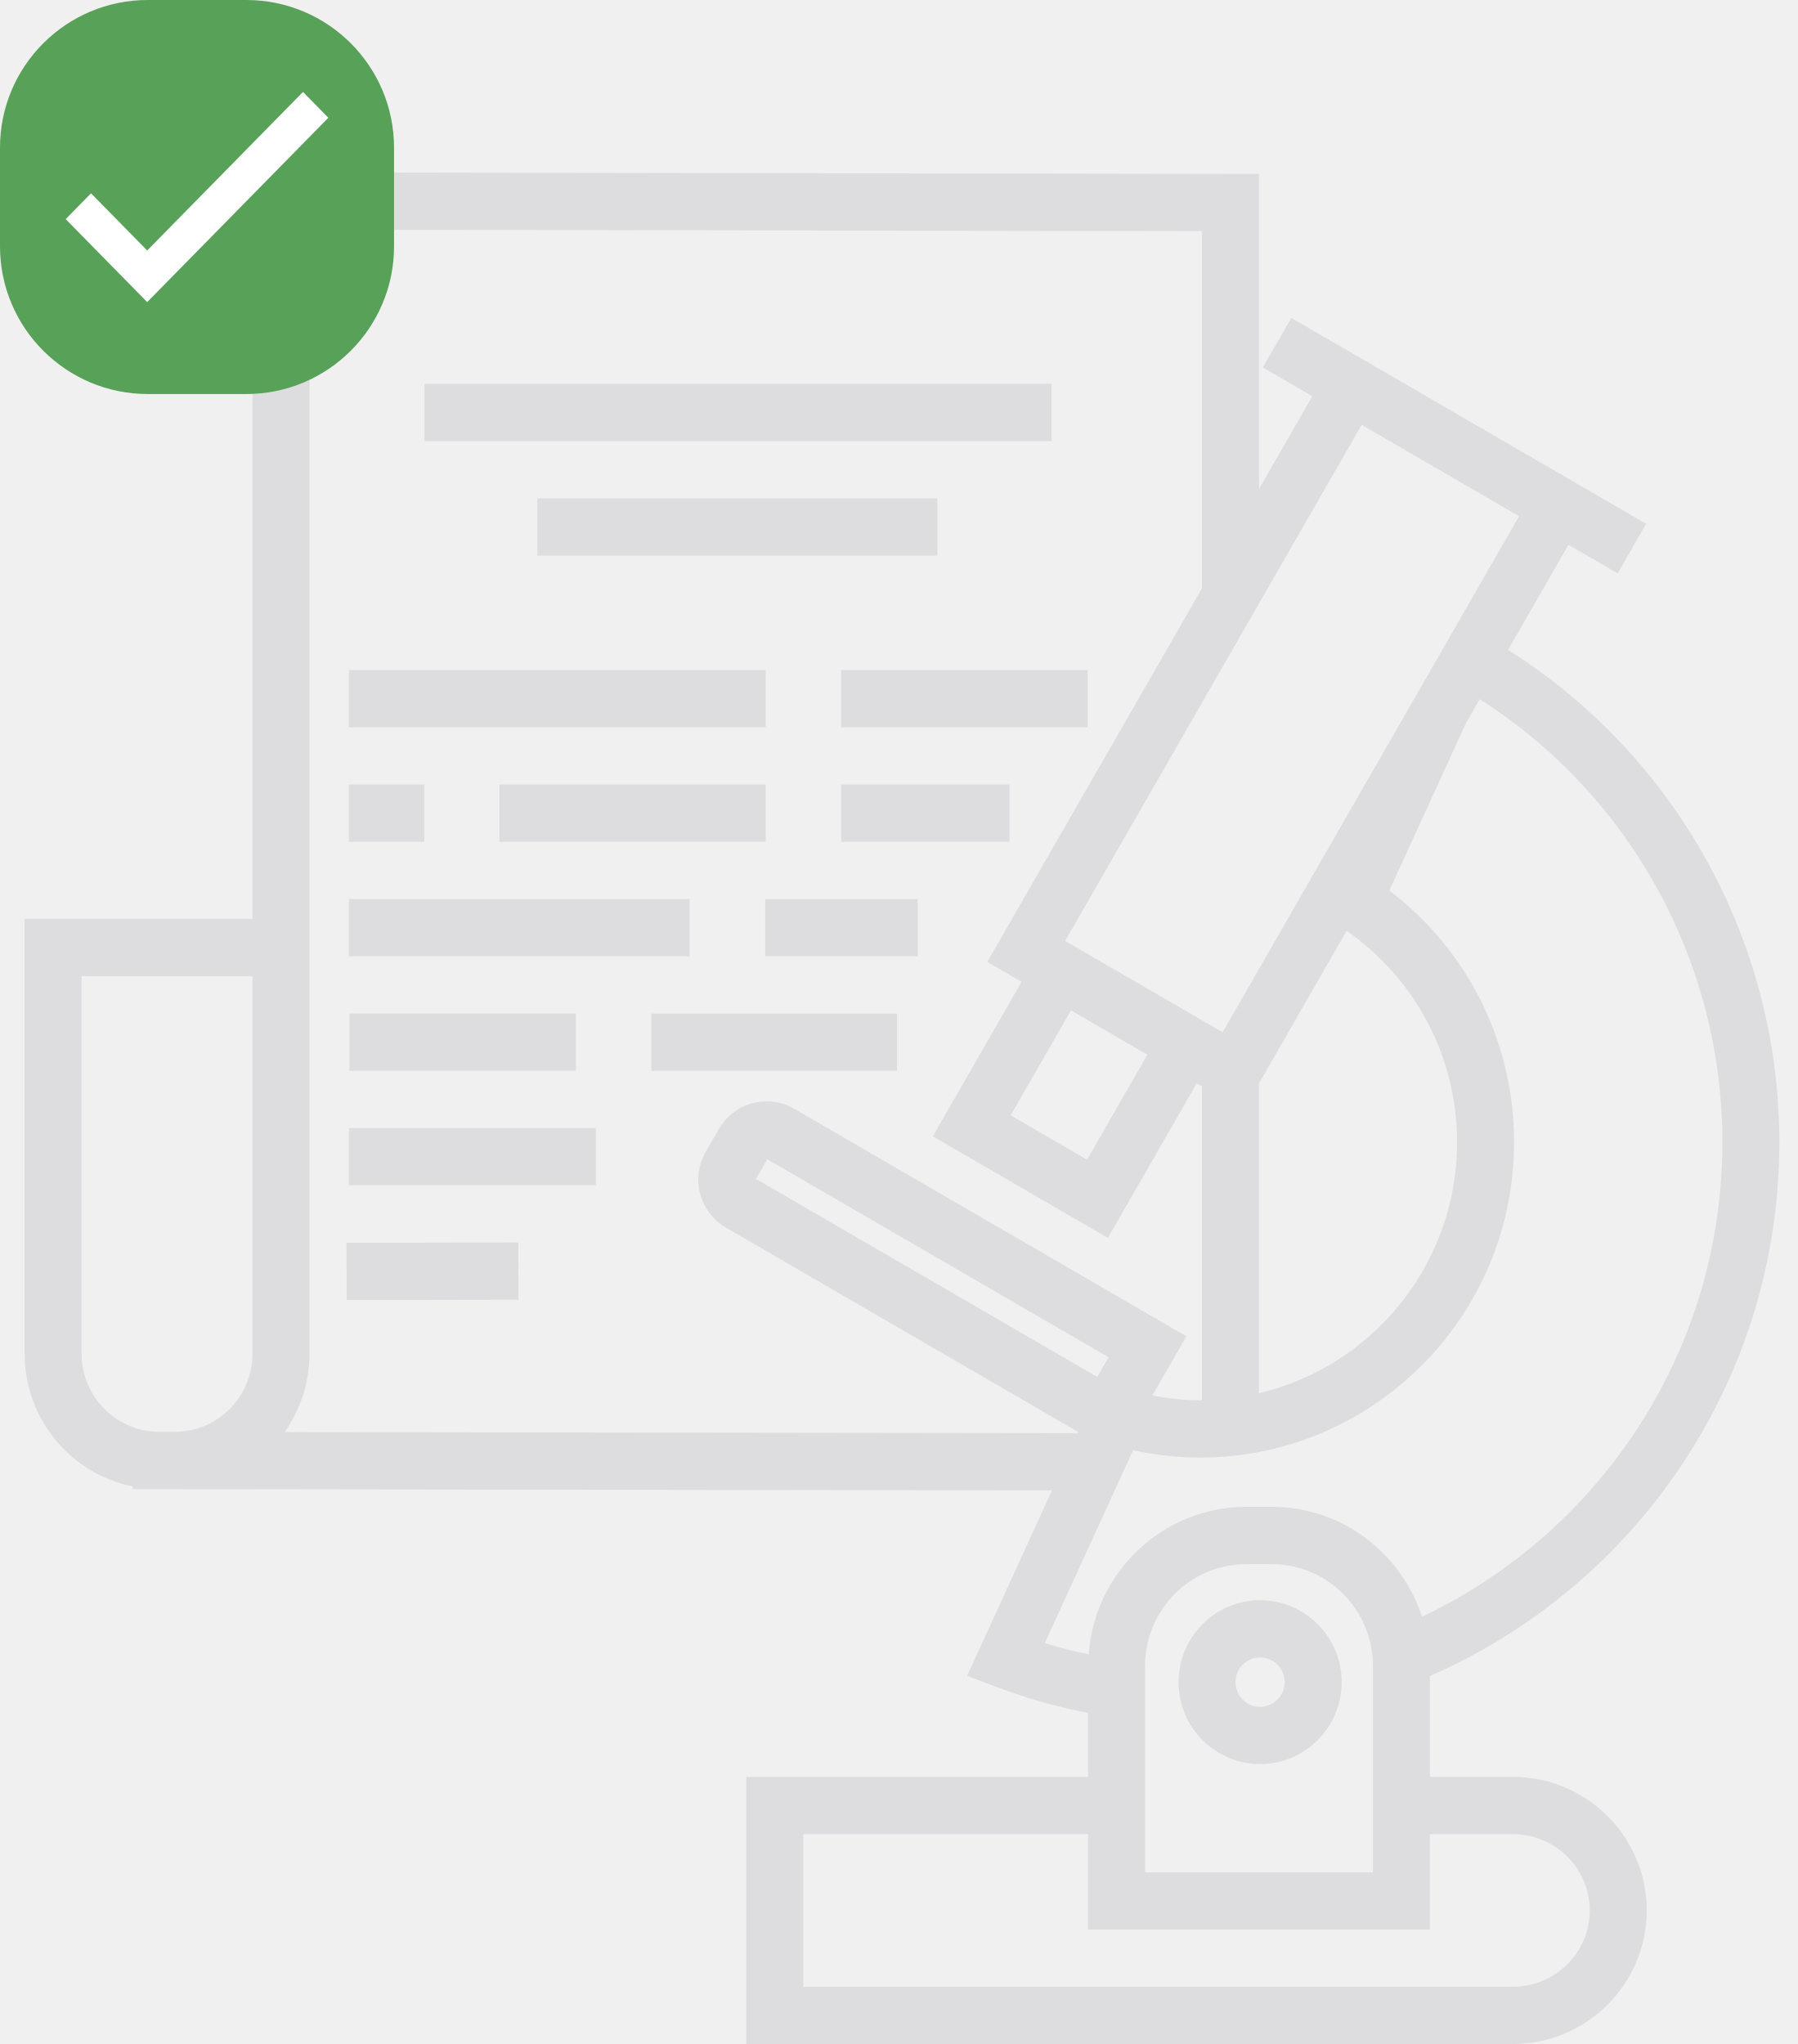
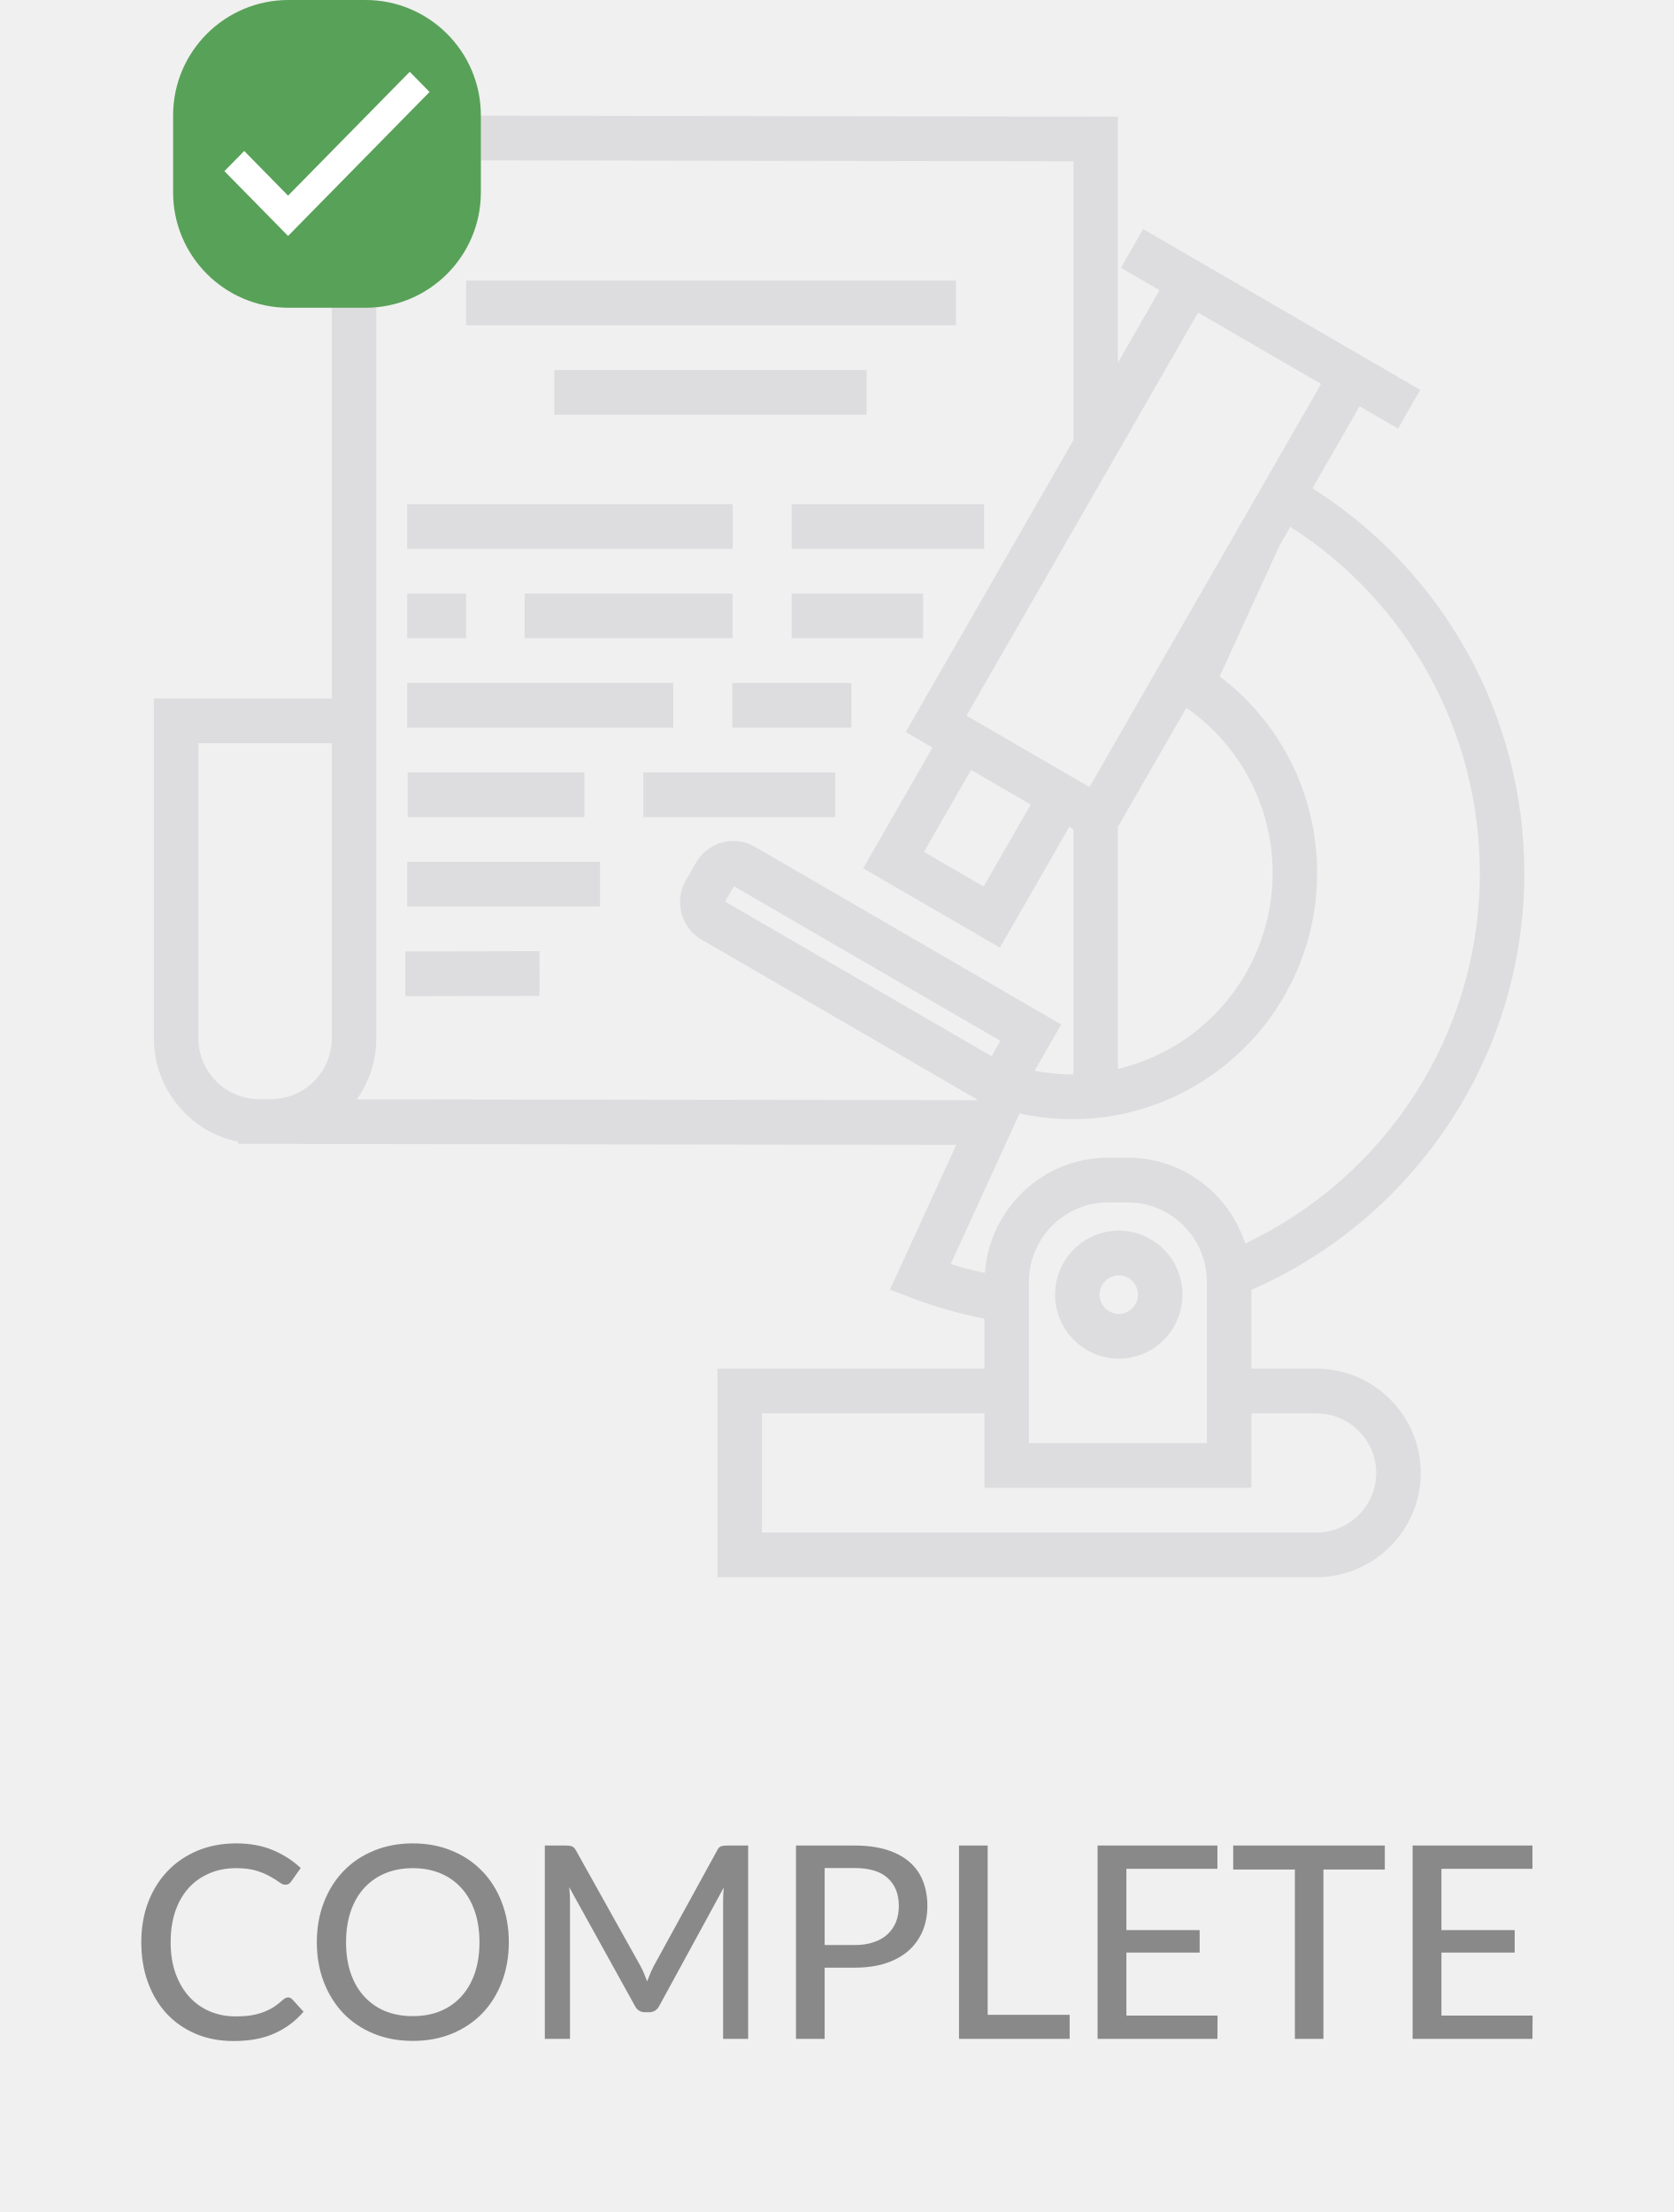
- <svg xmlns="http://www.w3.org/2000/svg" width="73" height="83" viewBox="0 0 73 83" fill="none">
-   <path d="M47.855 68.307C47.855 70.141 49.341 71.634 51.166 71.634C52.991 71.634 54.477 70.141 54.477 68.307C54.477 66.471 52.991 64.979 51.166 64.979C49.341 64.979 47.855 66.471 47.855 68.307ZM52.163 68.307C52.163 68.86 51.715 69.309 51.166 69.309C50.614 69.309 50.167 68.86 50.167 68.307C50.167 67.753 50.614 67.304 51.166 67.304C51.715 67.304 52.163 67.753 52.163 68.307Z" fill="#DDDDDF" />
-   <path d="M44.164 27.21H34.156V29.535H44.164V27.21Z" fill="#DDDDDF" />
-   <path d="M31.091 27.21H14.169V29.535H31.091V27.21Z" fill="#DDDDDF" />
-   <path d="M31.091 31.857H20.277V34.182H31.091V31.857Z" fill="#DDDDDF" />
-   <path d="M40.993 31.858H34.156V34.183H40.993V31.858Z" fill="#DDDDDF" />
-   <path d="M17.229 31.858H14.169V34.183H17.229V31.858Z" fill="#DDDDDF" />
-   <path d="M37.262 36.508H31.072V38.833H37.262V36.508Z" fill="#DDDDDF" />
-   <path d="M28.005 36.508H14.169V38.833H28.005V36.508Z" fill="#DDDDDF" />
-   <path d="M23.383 41.157H14.194V43.482H23.383V41.157Z" fill="#DDDDDF" />
-   <path d="M36.42 41.158H26.446V43.482H36.42V41.158Z" fill="#DDDDDF" />
-   <path d="M24.195 45.806H14.169V48.13H24.195V45.806Z" fill="#DDDDDF" />
-   <path d="M14.071 50.467L14.075 52.791L21.05 52.778L21.046 50.453L14.071 50.467Z" fill="#DDDDDF" />
-   <path d="M42.701 15.586H17.233V17.911H42.701V15.586Z" fill="#DDDDDF" />
-   <path d="M38.057 20.235H21.819V22.56H38.057V20.235Z" fill="#DDDDDF" />
-   <path d="M61.426 72.153H58.061V68.056C66.397 64.423 72.25 56.084 72.25 46.385C72.25 38.229 68.057 30.699 61.234 26.389L63.686 22.123L65.683 23.282L66.839 21.269L64.842 20.11L54.444 14.076L52.432 12.91L51.276 14.923L53.286 16.089L51.12 19.858V7.064L10.251 7V37.313H1V54.972C1 57.632 2.888 59.855 5.387 60.36V60.469L42.717 60.519L39.269 68.049L40.431 68.489C41.654 68.954 42.907 69.308 44.18 69.559V72.153H30.301V83H61.426C64.425 83 66.865 80.566 66.865 77.576C66.865 74.585 64.425 72.153 61.426 72.153ZM10.251 54.972C10.251 56.721 8.836 58.143 7.095 58.143H6.468C4.729 58.143 3.313 56.721 3.313 54.972V39.639H10.251V54.972ZM59.164 46.385C59.164 51.337 55.723 55.489 51.12 56.573V43.994L54.68 37.797C57.489 39.761 59.164 42.931 59.164 46.385ZM46.588 42.828L44.139 47.09L41.037 45.29L43.486 41.028L46.588 42.828ZM61.682 20.961L49.644 41.917L43.249 38.208L55.289 17.252L55.929 17.623L61.682 20.961ZM11.554 58.153C12.191 57.255 12.565 56.158 12.565 54.972V9.328L48.808 9.385V23.885L40.089 39.059L41.482 39.867L37.877 46.142L44.985 50.266L48.591 43.991L48.808 44.116V56.857C48.785 56.857 48.764 56.86 48.741 56.86C48.083 56.86 47.431 56.79 46.79 56.668L48.172 54.263L32.246 45.022C31.907 44.825 31.522 44.721 31.13 44.721C30.332 44.721 29.589 45.151 29.191 45.843L28.654 46.777C28.038 47.85 28.406 49.227 29.474 49.848L43.797 58.158L43.781 58.196L11.554 58.153ZM44.553 55.912L30.696 47.873L31.155 47.074L45.012 55.113L44.553 55.912ZM46.009 58.888C46.904 59.085 47.818 59.185 48.741 59.185C55.764 59.185 61.478 53.443 61.478 46.385C61.478 42.329 59.601 38.579 56.412 36.164L59.522 29.369L60.085 28.391C66.193 32.285 69.937 39.059 69.937 46.384C69.937 54.894 64.937 62.241 57.741 65.649C56.901 63.064 54.487 61.188 51.644 61.188H50.599C47.218 61.188 44.446 63.837 44.206 67.18C43.607 67.05 43.011 66.905 42.424 66.72L46.009 58.888ZM55.747 67.653V76.028H46.494V67.653C46.494 65.371 48.335 63.514 50.598 63.514H51.643C53.907 63.515 55.747 65.371 55.747 67.653ZM61.426 80.675H32.614V74.478H44.18V78.352H58.06V74.478H61.426C63.148 74.478 64.551 75.867 64.551 77.577C64.552 79.286 63.149 80.675 61.426 80.675Z" fill="#DDDDDF" />
-   <rect width="16" height="16" rx="6" fill="#58A158" />
-   <path fill-rule="evenodd" clip-rule="evenodd" d="M3.696 7.85L2.667 8.898L5.977 12.267L13.333 4.781L12.303 3.733L5.977 10.171L3.696 7.85V7.85Z" fill="white" />
+ <svg xmlns="http://www.w3.org/2000/svg" width="87" height="115" viewBox="0 0 87 115" fill="none">
+   <path d="M54.855 67.308C54.855 69.142 56.341 70.634 58.166 70.634C59.992 70.634 61.477 69.142 61.477 67.308C61.477 65.472 59.992 63.98 58.166 63.98C56.341 63.98 54.855 65.472 54.855 67.308ZM59.163 67.308C59.163 67.86 58.715 68.31 58.166 68.31C57.614 68.31 57.167 67.86 57.167 67.308C57.167 66.754 57.614 66.304 58.166 66.304C58.715 66.304 59.163 66.754 59.163 67.308Z" fill="#DDDDDF" />
+   <path d="M51.164 26.21H41.156V28.535H51.164V26.21Z" fill="#DDDDDF" />
+   <path d="M38.092 26.21H21.169V28.535H38.092V26.21Z" fill="#DDDDDF" />
+   <path d="M38.091 30.857H27.277V33.182H38.091V30.857Z" fill="#DDDDDF" />
+   <path d="M47.993 30.858H41.156V33.183H47.993V30.858Z" fill="#DDDDDF" />
+   <path d="M24.229 30.858H21.169V33.183H24.229V30.858Z" fill="#DDDDDF" />
+   <path d="M44.262 35.508H38.072V37.833H44.262V35.508Z" fill="#DDDDDF" />
+   <path d="M35.005 35.508H21.169V37.833H35.005V35.508Z" fill="#DDDDDF" />
+   <path d="M30.383 40.157H21.194V42.482H30.383V40.157Z" fill="#DDDDDF" />
+   <path d="M43.42 40.158H33.446V42.483H43.42V40.158Z" fill="#DDDDDF" />
+   <path d="M31.195 44.806H21.169V47.13H31.195V44.806Z" fill="#DDDDDF" />
+   <path d="M21.07 49.466L21.075 51.791L28.05 51.777L28.046 49.452L21.07 49.466Z" fill="#DDDDDF" />
+   <path d="M49.701 14.586H24.233V16.911H49.701V14.586Z" fill="#DDDDDF" />
+   <path d="M45.057 19.235H28.819V21.56H45.057V19.235Z" fill="#DDDDDF" />
+   <path d="M68.426 71.153H65.061V67.056C73.397 63.423 79.25 55.084 79.25 45.385C79.25 37.229 75.057 29.699 68.234 25.389L70.686 21.123L72.683 22.282L73.839 20.269L71.842 19.11L61.444 13.076L59.432 11.91L58.276 13.923L60.286 15.089L58.12 18.858V6.064L17.251 6V36.313H8V53.972C8 56.632 9.888 58.855 12.387 59.36V59.469L49.717 59.519L46.269 67.049L47.431 67.489C48.654 67.954 49.907 68.308 51.18 68.559V71.153H37.301V82H68.426C71.425 82 73.865 79.566 73.865 76.576C73.865 73.585 71.425 71.153 68.426 71.153ZM17.251 53.972C17.251 55.721 15.836 57.143 14.095 57.143H13.469C11.729 57.143 10.313 55.721 10.313 53.972V38.639H17.251V53.972ZM66.164 45.385C66.164 50.337 62.723 54.489 58.12 55.573V42.994L61.68 36.797C64.489 38.761 66.164 41.931 66.164 45.385ZM53.588 41.828L51.139 46.09L48.037 44.29L50.486 40.028L53.588 41.828ZM68.682 19.961L56.644 40.917L50.249 37.208L62.289 16.252L62.929 16.623L68.682 19.961ZM18.554 57.153C19.191 56.255 19.565 55.158 19.565 53.972V8.328L55.808 8.385V22.885L47.089 38.059L48.482 38.867L44.877 45.142L51.985 49.266L55.591 42.991L55.808 43.116V55.857C55.785 55.857 55.764 55.86 55.741 55.86C55.083 55.86 54.431 55.79 53.79 55.668L55.172 53.263L39.246 44.022C38.907 43.825 38.522 43.721 38.13 43.721C37.332 43.721 36.589 44.151 36.191 44.843L35.654 45.777C35.038 46.85 35.406 48.227 36.474 48.848L50.797 57.158L50.781 57.196L18.554 57.153ZM51.553 54.912L37.696 46.873L38.155 46.074L52.012 54.113L51.553 54.912ZM53.009 57.888C53.904 58.085 54.818 58.185 55.741 58.185C62.764 58.185 68.478 52.443 68.478 45.385C68.478 41.329 66.601 37.579 63.412 35.164L66.522 28.369L67.085 27.391C73.193 31.285 76.937 38.059 76.937 45.384C76.937 53.894 71.937 61.241 64.741 64.649C63.901 62.064 61.487 60.188 58.644 60.188H57.599C54.218 60.188 51.446 62.837 51.206 66.18C50.607 66.05 50.011 65.905 49.424 65.72L53.009 57.888ZM62.747 66.653V75.028H53.494V66.653C53.494 64.371 55.335 62.514 57.598 62.514H58.643C60.907 62.515 62.747 64.371 62.747 66.653ZM68.426 79.675H39.614V73.478H51.18V77.352H65.06V73.478H68.426C70.148 73.478 71.551 74.867 71.551 76.577C71.552 78.286 70.149 79.675 68.426 79.675Z" fill="#DDDDDF" />
+   <path d="M14.976 103.844C15.06 103.844 15.132 103.877 15.193 103.942L15.781 104.586C15.37 105.071 14.868 105.447 14.276 105.713C13.688 105.979 12.979 106.112 12.148 106.112C11.42 106.112 10.759 105.986 10.167 105.734C9.579 105.482 9.075 105.13 8.655 104.677C8.239 104.224 7.917 103.683 7.689 103.053C7.46 102.423 7.346 101.73 7.346 100.974C7.346 100.218 7.465 99.525 7.703 98.895C7.945 98.265 8.284 97.724 8.718 97.271C9.152 96.818 9.67 96.466 10.272 96.214C10.879 95.962 11.548 95.836 12.281 95.836C12.995 95.836 13.63 95.953 14.185 96.186C14.74 96.419 15.223 96.73 15.634 97.117L15.144 97.81C15.111 97.861 15.069 97.903 15.018 97.936C14.971 97.969 14.908 97.985 14.829 97.985C14.74 97.985 14.635 97.941 14.514 97.852C14.397 97.763 14.241 97.665 14.045 97.558C13.854 97.446 13.616 97.346 13.331 97.257C13.046 97.168 12.691 97.124 12.267 97.124C11.768 97.124 11.31 97.213 10.895 97.39C10.479 97.563 10.12 97.815 9.817 98.146C9.518 98.473 9.285 98.876 9.117 99.357C8.953 99.833 8.872 100.372 8.872 100.974C8.872 101.585 8.958 102.129 9.131 102.605C9.303 103.081 9.541 103.485 9.845 103.816C10.148 104.147 10.505 104.399 10.916 104.572C11.326 104.745 11.77 104.831 12.246 104.831C12.535 104.831 12.794 104.815 13.023 104.782C13.256 104.745 13.469 104.691 13.66 104.621C13.856 104.551 14.04 104.462 14.213 104.355C14.386 104.243 14.556 104.11 14.724 103.956C14.761 103.923 14.801 103.898 14.843 103.879C14.885 103.856 14.929 103.844 14.976 103.844ZM26.454 100.974C26.454 101.725 26.332 102.416 26.09 103.046C25.852 103.671 25.513 104.213 25.075 104.67C24.636 105.123 24.111 105.475 23.5 105.727C22.888 105.979 22.209 106.105 21.463 106.105C20.721 106.105 20.042 105.979 19.426 105.727C18.814 105.475 18.289 105.123 17.851 104.67C17.417 104.213 17.078 103.671 16.836 103.046C16.593 102.416 16.472 101.725 16.472 100.974C16.472 100.227 16.593 99.539 16.836 98.909C17.078 98.279 17.417 97.738 17.851 97.285C18.289 96.828 18.814 96.473 19.426 96.221C20.042 95.964 20.721 95.836 21.463 95.836C22.209 95.836 22.888 95.964 23.5 96.221C24.111 96.473 24.636 96.828 25.075 97.285C25.513 97.738 25.852 98.279 26.09 98.909C26.332 99.539 26.454 100.227 26.454 100.974ZM24.928 100.974C24.928 100.377 24.846 99.84 24.683 99.364C24.519 98.888 24.286 98.484 23.983 98.153C23.684 97.822 23.32 97.567 22.891 97.39C22.466 97.213 21.99 97.124 21.463 97.124C20.935 97.124 20.457 97.213 20.028 97.39C19.603 97.567 19.239 97.822 18.936 98.153C18.632 98.484 18.399 98.888 18.236 99.364C18.072 99.84 17.991 100.377 17.991 100.974C17.991 101.576 18.072 102.115 18.236 102.591C18.399 103.062 18.632 103.464 18.936 103.795C19.239 104.126 19.603 104.381 20.028 104.558C20.457 104.731 20.935 104.817 21.463 104.817C21.99 104.817 22.466 104.731 22.891 104.558C23.32 104.381 23.684 104.126 23.983 103.795C24.286 103.464 24.519 103.062 24.683 102.591C24.846 102.115 24.928 101.576 24.928 100.974ZM38.896 95.948V106H37.594V98.846C37.594 98.739 37.596 98.624 37.601 98.503C37.61 98.382 37.62 98.258 37.629 98.132L34.283 104.271C34.166 104.5 33.987 104.614 33.744 104.614H33.534C33.291 104.614 33.114 104.5 33.002 104.271L29.593 98.111C29.621 98.372 29.635 98.617 29.635 98.846V106H28.326V95.948H29.432C29.563 95.948 29.663 95.962 29.733 95.99C29.808 96.013 29.878 96.083 29.943 96.2L33.303 102.22C33.368 102.341 33.429 102.47 33.485 102.605C33.541 102.74 33.595 102.876 33.646 103.011C33.744 102.736 33.858 102.47 33.989 102.213L37.286 96.2C37.347 96.083 37.412 96.013 37.482 95.99C37.557 95.962 37.659 95.948 37.79 95.948H38.896ZM44.428 101.121C44.806 101.121 45.137 101.072 45.422 100.974C45.711 100.876 45.951 100.738 46.143 100.561C46.339 100.379 46.486 100.164 46.584 99.917C46.682 99.665 46.731 99.387 46.731 99.084C46.731 98.473 46.539 97.992 46.157 97.642C45.779 97.292 45.202 97.117 44.428 97.117H42.874V101.121H44.428ZM44.428 95.948C45.072 95.948 45.632 96.023 46.108 96.172C46.584 96.321 46.978 96.534 47.291 96.809C47.603 97.08 47.834 97.409 47.984 97.796C48.138 98.183 48.215 98.613 48.215 99.084C48.215 99.555 48.133 99.989 47.97 100.386C47.806 100.778 47.566 101.116 47.249 101.401C46.931 101.686 46.535 101.907 46.059 102.066C45.587 102.22 45.044 102.297 44.428 102.297H42.874V106H41.383V95.948H44.428ZM55.613 104.747V106H49.859V95.948H51.35V104.747H55.613ZM63.301 104.789L63.294 106H57.064V95.948H63.294V97.159H58.562V100.344H62.37V101.513H58.562V104.789H63.301ZM71.997 97.194H68.805V106H67.321V97.194H64.115V95.948H71.997V97.194ZM79.68 104.789L79.673 106H73.443V95.948H79.673V97.159H74.941V100.344H78.749V101.513H74.941V104.789H79.68Z" fill="#898989" />
+   <rect x="9" width="16" height="16" rx="6" fill="#58A158" />
+   <path fill-rule="evenodd" clip-rule="evenodd" d="M12.697 7.85L11.667 8.898L14.977 12.267L22.333 4.781L21.303 3.733L14.977 10.171L12.697 7.85V7.85Z" fill="white" />
</svg>
